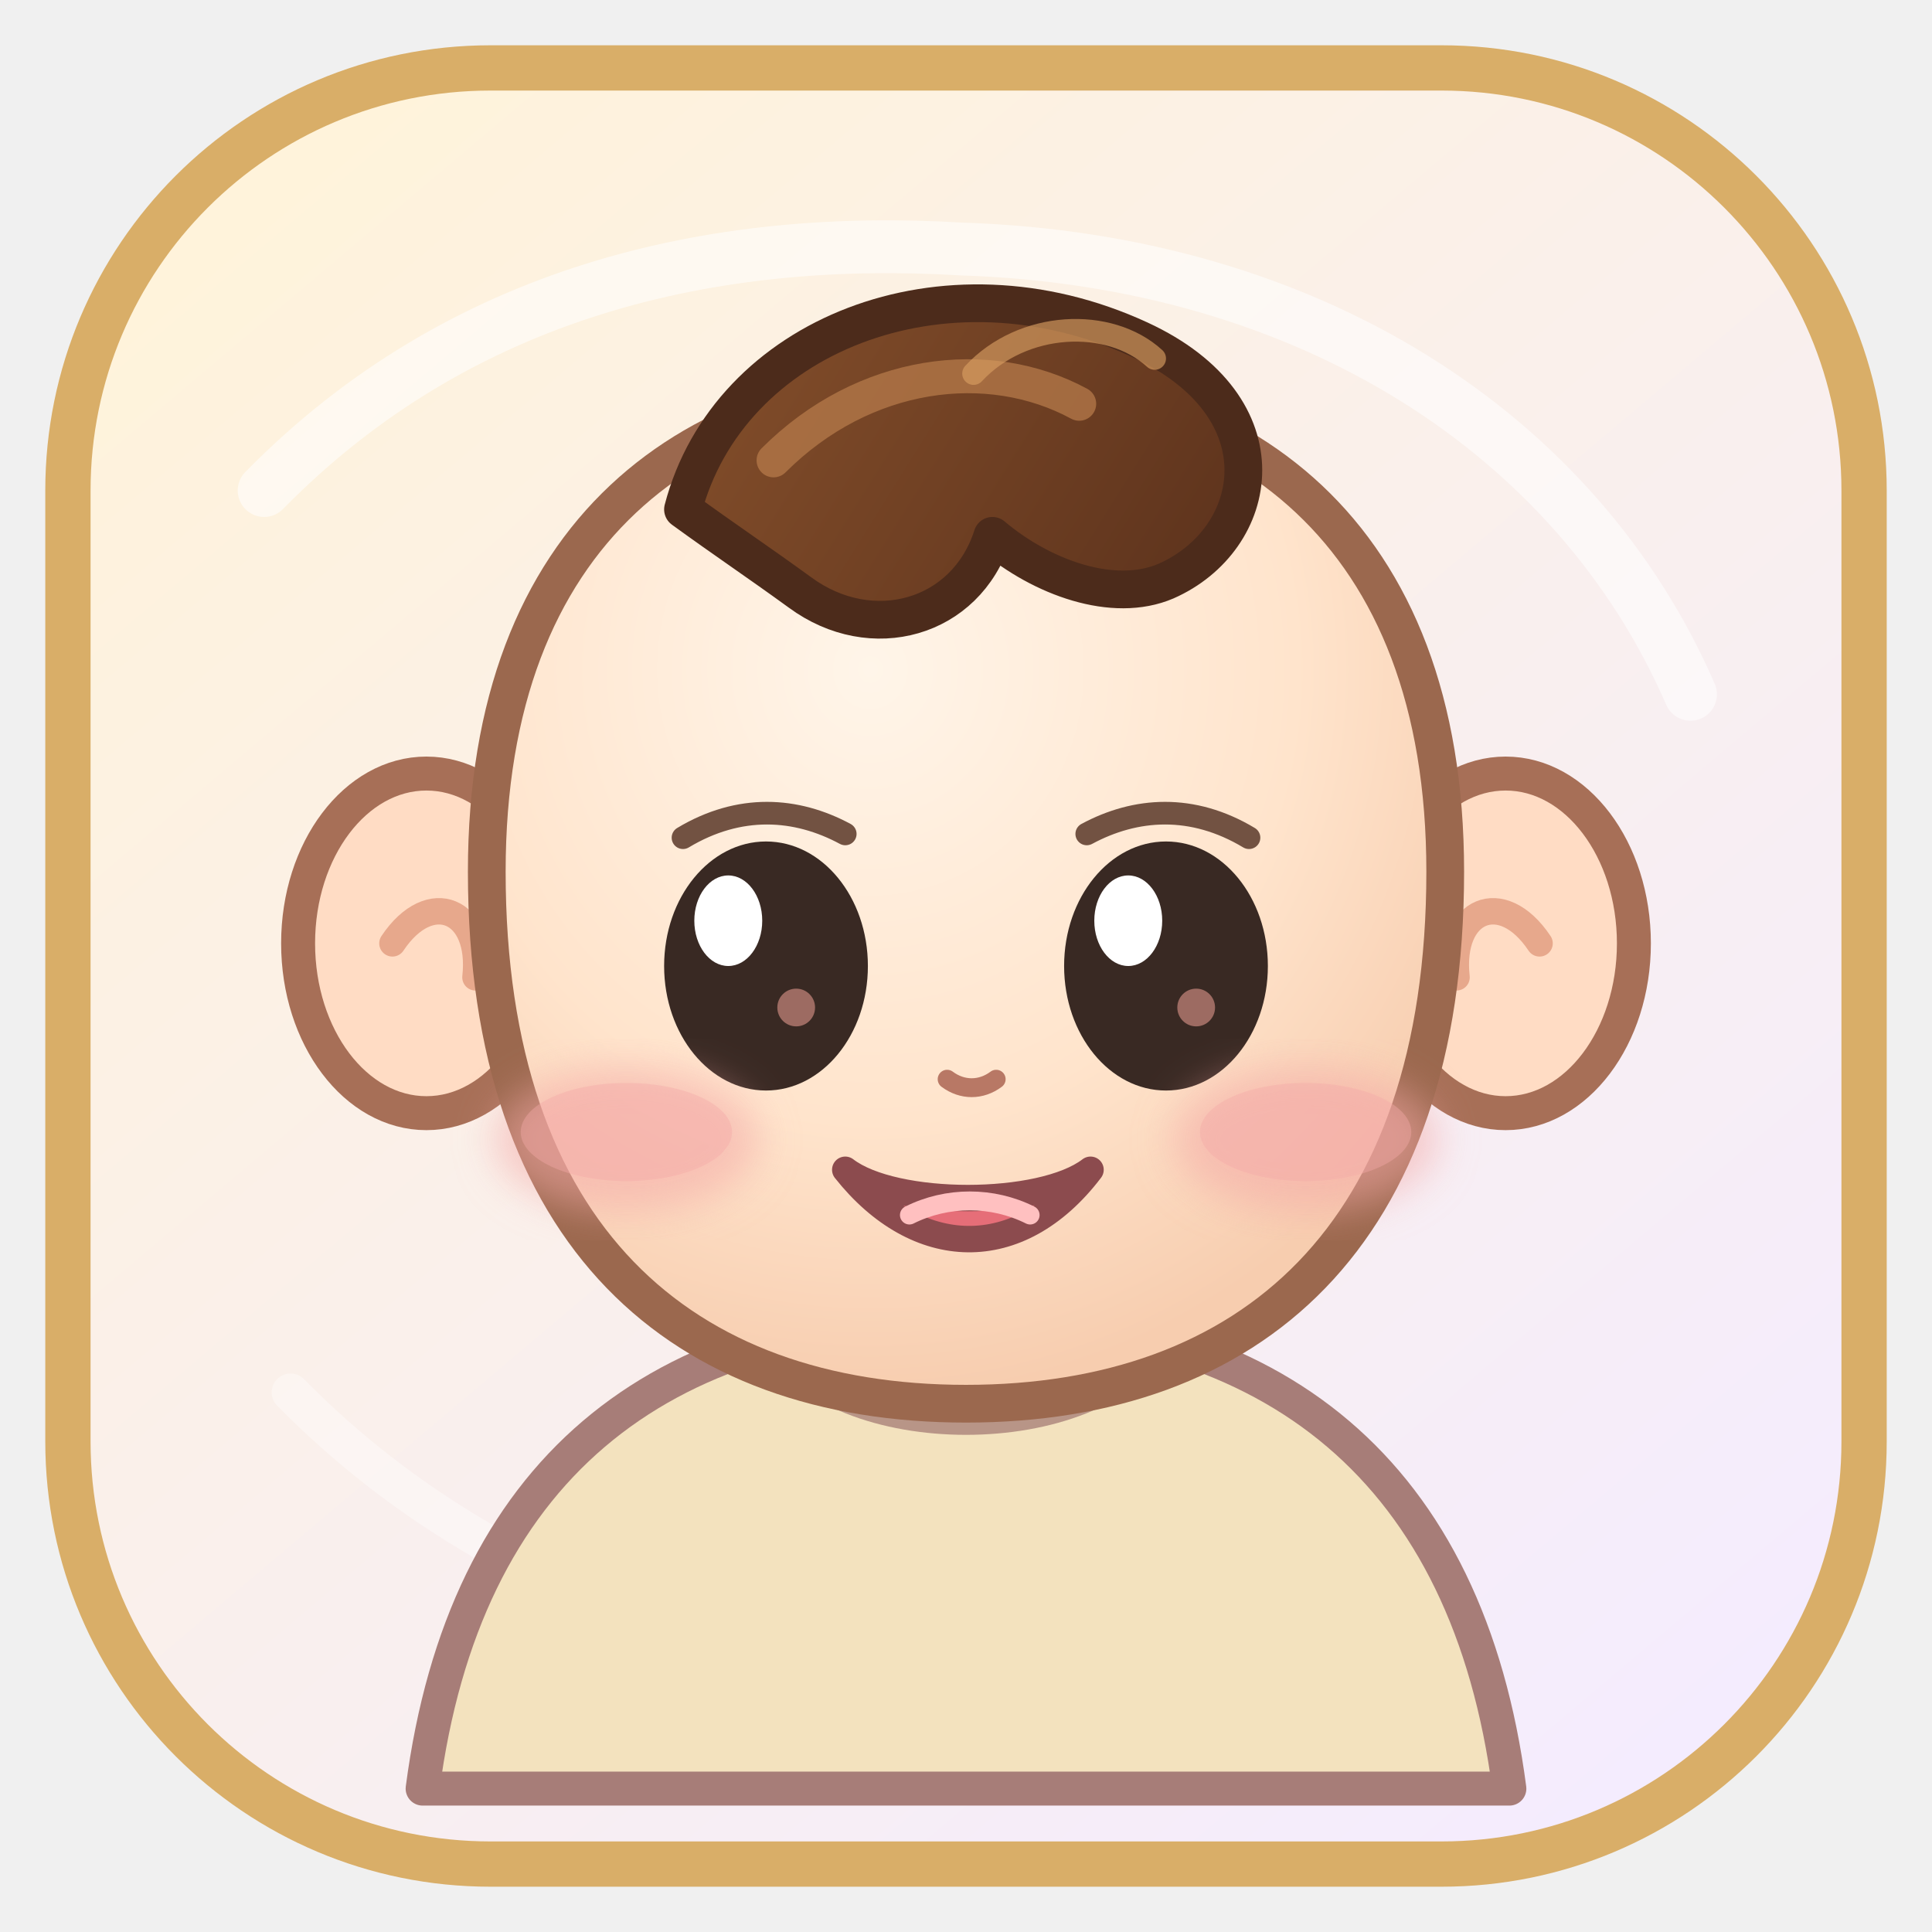
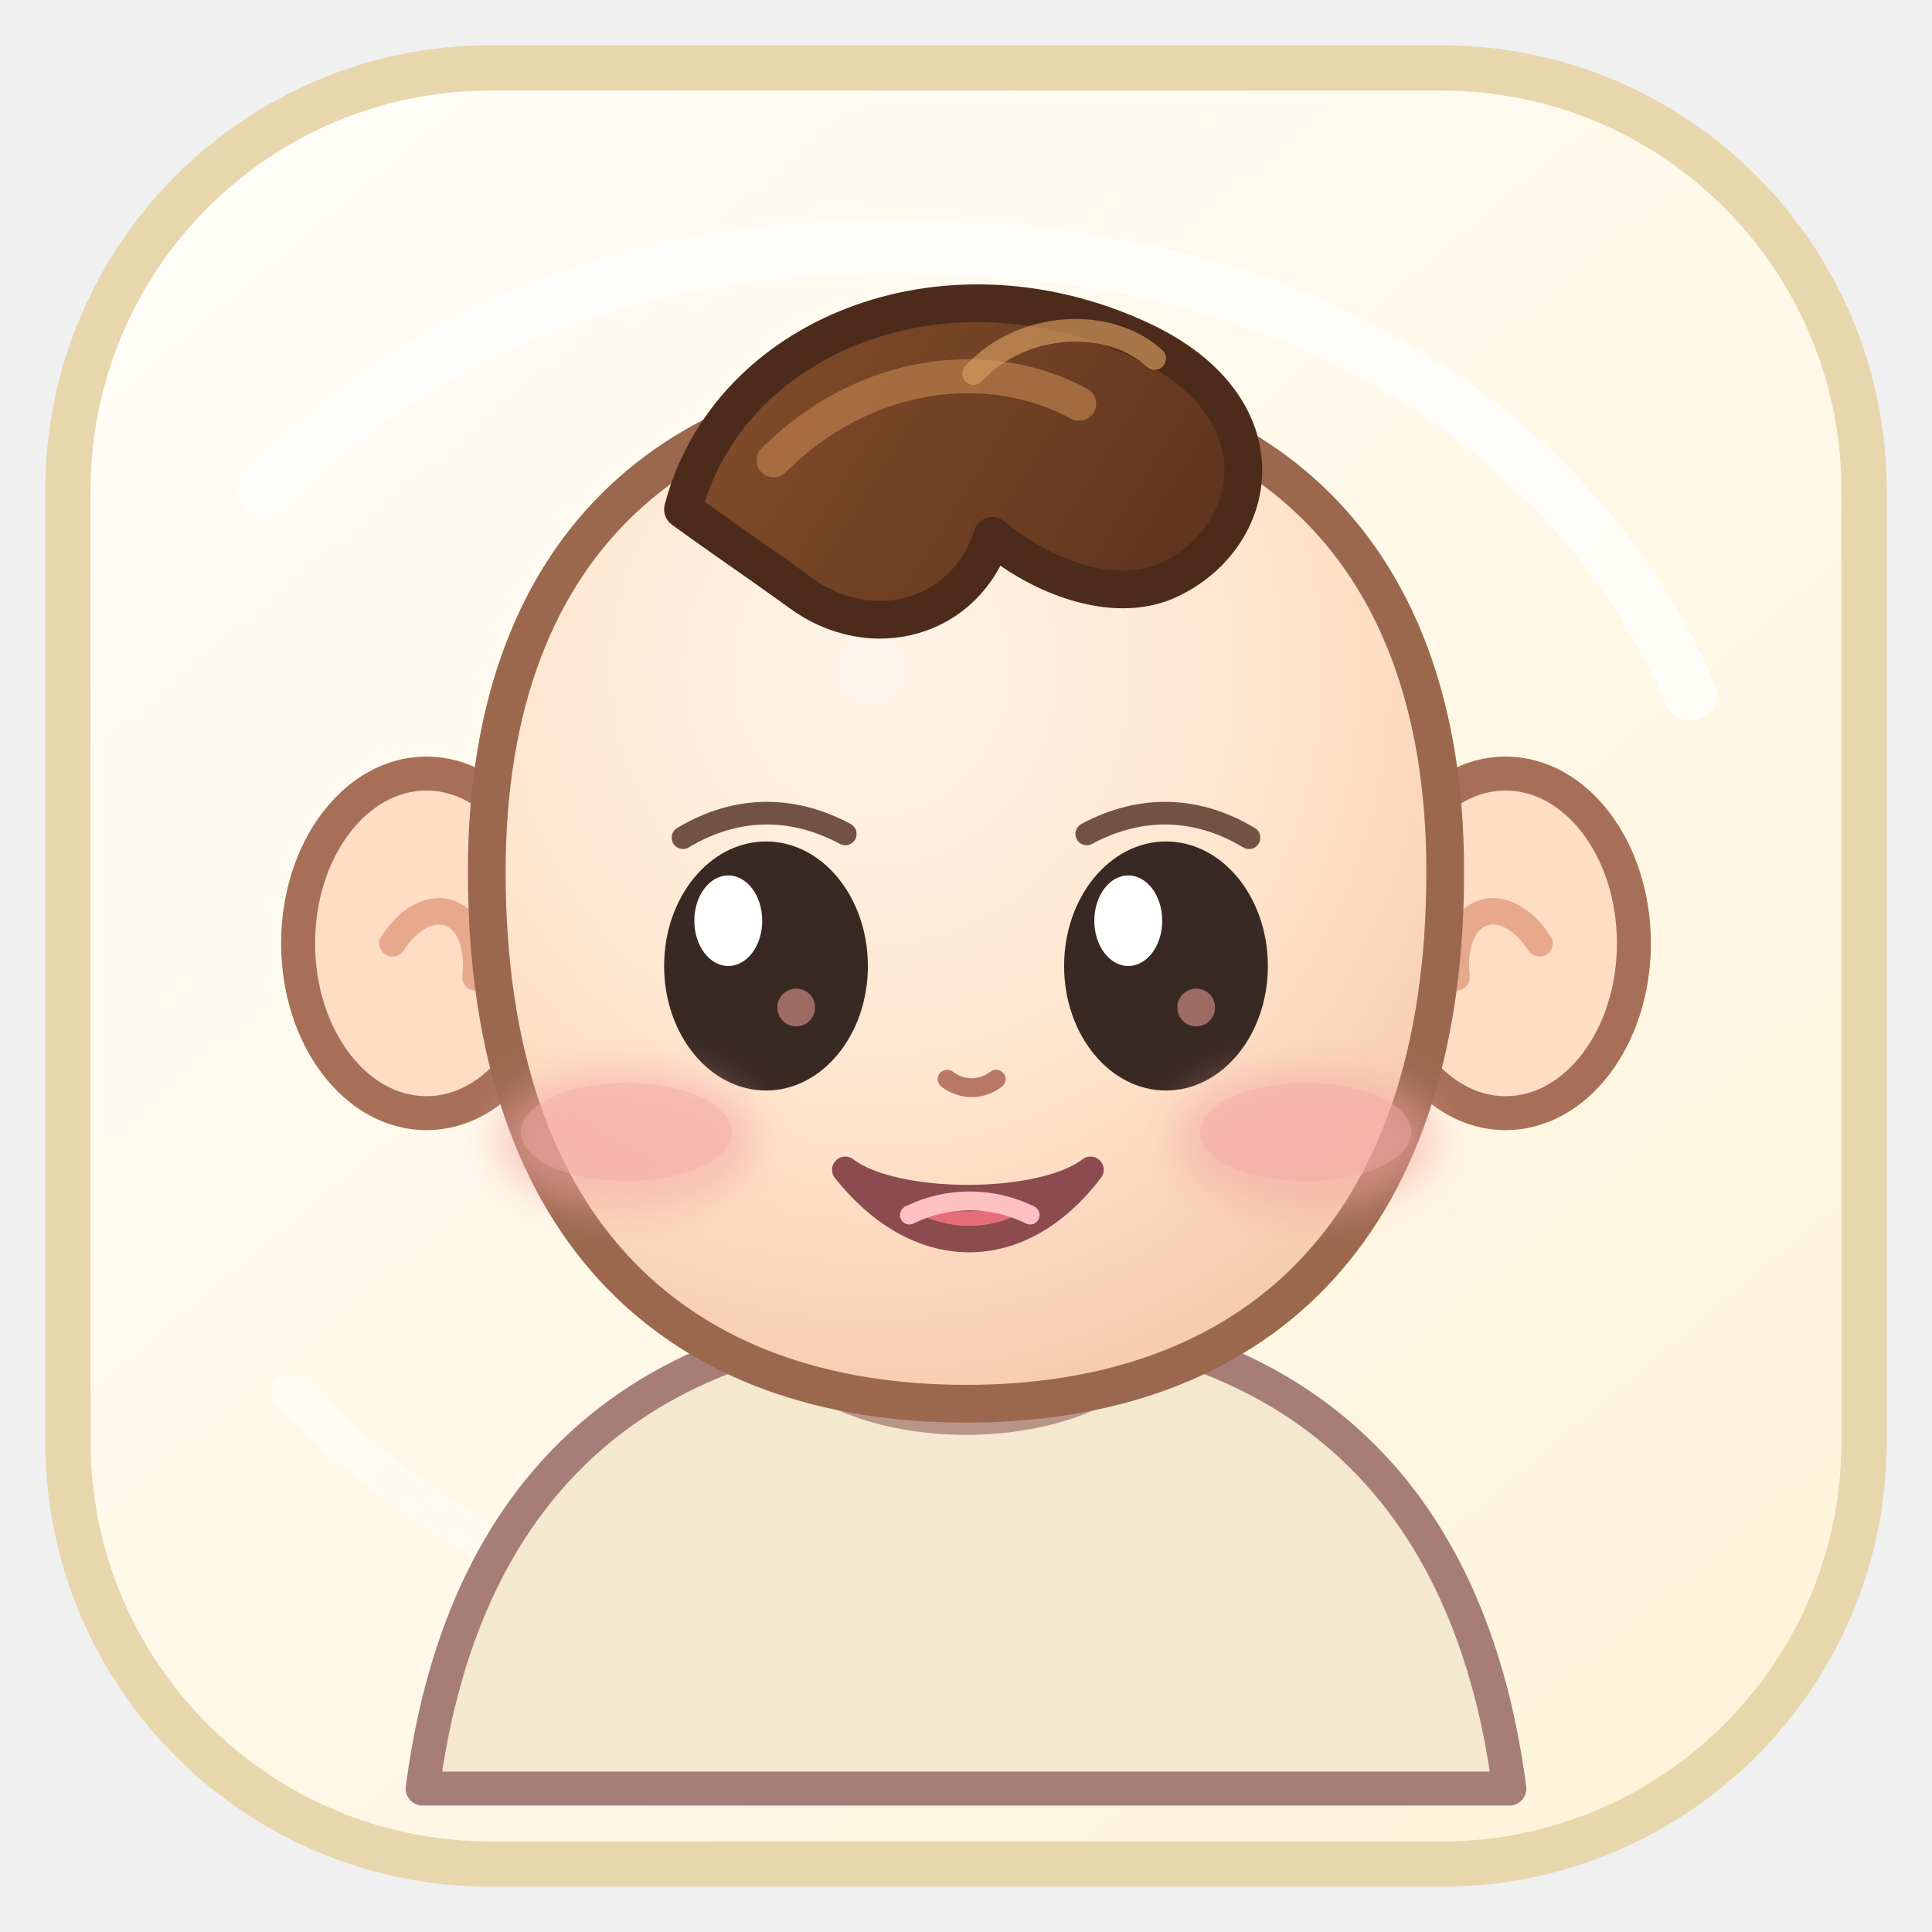
<svg xmlns="http://www.w3.org/2000/svg" viewBox="0 0 512 512">
  <defs>
    <linearGradient id="bg" x1="70" y1="30" x2="450" y2="480" gradientUnits="userSpaceOnUse">
-       <stop stop-color="#FFF3DA" />
-       <stop offset="1" stop-color="#F4ECFF" />
+       <stop stop-color="#FFFDF8" />
+       <stop offset="1" stop-color="#FFF4D9" />
    </linearGradient>
    <radialGradient id="skin" cx="40%" cy="28%" r="72%">
      <stop offset="0" stop-color="#FFF5E9" />
      <stop offset=".62" stop-color="#FFE4CC" />
      <stop offset="1" stop-color="#F7CDAF" />
    </radialGradient>
    <linearGradient id="hair" x1="150" y1="90" x2="310" y2="190" gradientUnits="userSpaceOnUse">
      <stop stop-color="#8A532D" />
      <stop offset="1" stop-color="#5C321C" />
    </linearGradient>
    <filter id="soft" x="-20%" y="-20%" width="140%" height="140%">
      <feGaussianBlur stdDeviation="5" />
    </filter>
  </defs>
-   <rect x="18" y="18" width="476" height="476" rx="112" fill="url(#bg)" stroke="#D9AE68" stroke-width="12" />
-   <path d="M70 130 C122 77 189 62 255 66 C347 69 418 115 448 184" fill="none" stroke="#FFF" stroke-width="14" stroke-linecap="round" opacity=".55" />
-   <path d="M77 369 C138 431 230 456 322 436" fill="none" stroke="#FFF" stroke-width="10" stroke-linecap="round" opacity=".35" />
-   <path d="M112 474 C123 390 174 349 256 349 C338 349 389 390 400 474 Z" fill="#F3E2BE" stroke="#A77D78" stroke-width="9" stroke-linejoin="round" />
+   <rect x="18" y="18" width="476" height="476" rx="112" fill="url(#bg)" stroke="#E8D6AD" stroke-width="12" />
+   <path d="M70 130 C122 77 189 62 255 66 C347 69 418 115 448 184" fill="none" stroke="#FFF" stroke-width="14" stroke-linecap="round" opacity=".72" />
+   <path d="M77 369 C138 431 230 456 322 436" fill="none" stroke="#FFF" stroke-width="10" stroke-linecap="round" opacity=".48" />
+   <path d="M112 474 C123 390 174 349 256 349 C338 349 389 390 400 474 Z" fill="#F4E8CF" stroke="#A77D78" stroke-width="9" stroke-linejoin="round" />
  <path d="M205 355 C221 384 291 384 307 355 C297 340 279 332 256 332 C233 332 215 340 205 355 Z" fill="#FFF9F4" stroke="#B89587" stroke-width="7" />
  <ellipse cx="113" cy="250" rx="34" ry="45" fill="#FFDCC4" stroke="#A76F57" stroke-width="9" />
  <ellipse cx="399" cy="250" rx="34" ry="45" fill="#FFDCC4" stroke="#A76F57" stroke-width="9" />
  <path d="M104 250 C114 235 128 241 126 259" fill="none" stroke="#E7A88C" stroke-width="7" stroke-linecap="round" />
  <path d="M408 250 C398 235 384 241 386 259" fill="none" stroke="#E7A88C" stroke-width="7" stroke-linecap="round" />
  <path d="M129 231 C129 141 183 101 256 101 C329 101 383 141 383 231 C383 328 331 372 256 372 C181 372 129 328 129 231 Z" fill="url(#skin)" stroke="#9B684E" stroke-width="10" stroke-linejoin="round" />
  <path d="M181 135 C193 89 250 66 302 90 C341 108 334 143 309 154 C295 160 276 153 263 142 C256 164 231 171 212 157 C201 149 192 143 181 135 Z" fill="url(#hair)" stroke="#4C2B1B" stroke-width="10" stroke-linejoin="round" />
  <path d="M205 122 C229 98 262 94 286 107" fill="none" stroke="#B57A49" stroke-width="9" stroke-linecap="round" opacity=".75" />
  <path d="M258 99 C271 85 294 84 306 95" fill="none" stroke="#D79D61" stroke-width="6" stroke-linecap="round" opacity=".65" />
  <path d="M181 222 C196 213 211 214 224 221" fill="none" stroke="#725242" stroke-width="6" stroke-linecap="round" />
  <path d="M288 221 C301 214 316 213 331 222" fill="none" stroke="#725242" stroke-width="6" stroke-linecap="round" />
  <ellipse cx="203" cy="256" rx="27" ry="33" fill="#392923" />
  <ellipse cx="309" cy="256" rx="27" ry="33" fill="#392923" />
  <ellipse cx="193" cy="244" rx="9" ry="12" fill="#FFF" />
  <ellipse cx="299" cy="244" rx="9" ry="12" fill="#FFF" />
  <circle cx="211" cy="267" r="5" fill="#B77C72" opacity=".8" />
  <circle cx="317" cy="267" r="5" fill="#B77C72" opacity=".8" />
  <ellipse cx="166" cy="302" rx="35" ry="19" fill="#F4A9A7" opacity=".55" filter="url(#soft)" />
  <ellipse cx="346" cy="302" rx="35" ry="19" fill="#F4A9A7" opacity=".55" filter="url(#soft)" />
  <ellipse cx="166" cy="300" rx="28" ry="13" fill="#F4A9A7" opacity=".42" />
  <ellipse cx="346" cy="300" rx="28" ry="13" fill="#F4A9A7" opacity=".42" />
  <path d="M251 286 C255 289 260 289 264 286" fill="none" stroke="#B87865" stroke-width="5" stroke-linecap="round" />
  <path d="M224 310 C243 334 270 335 289 310 C276 320 237 320 224 310 Z" fill="#E66E78" stroke="#8C4B4E" stroke-width="7" stroke-linejoin="round" />
  <path d="M241 322 C251 317 263 317 273 322" fill="none" stroke="#FFC0C0" stroke-width="5" stroke-linecap="round" />
</svg>
